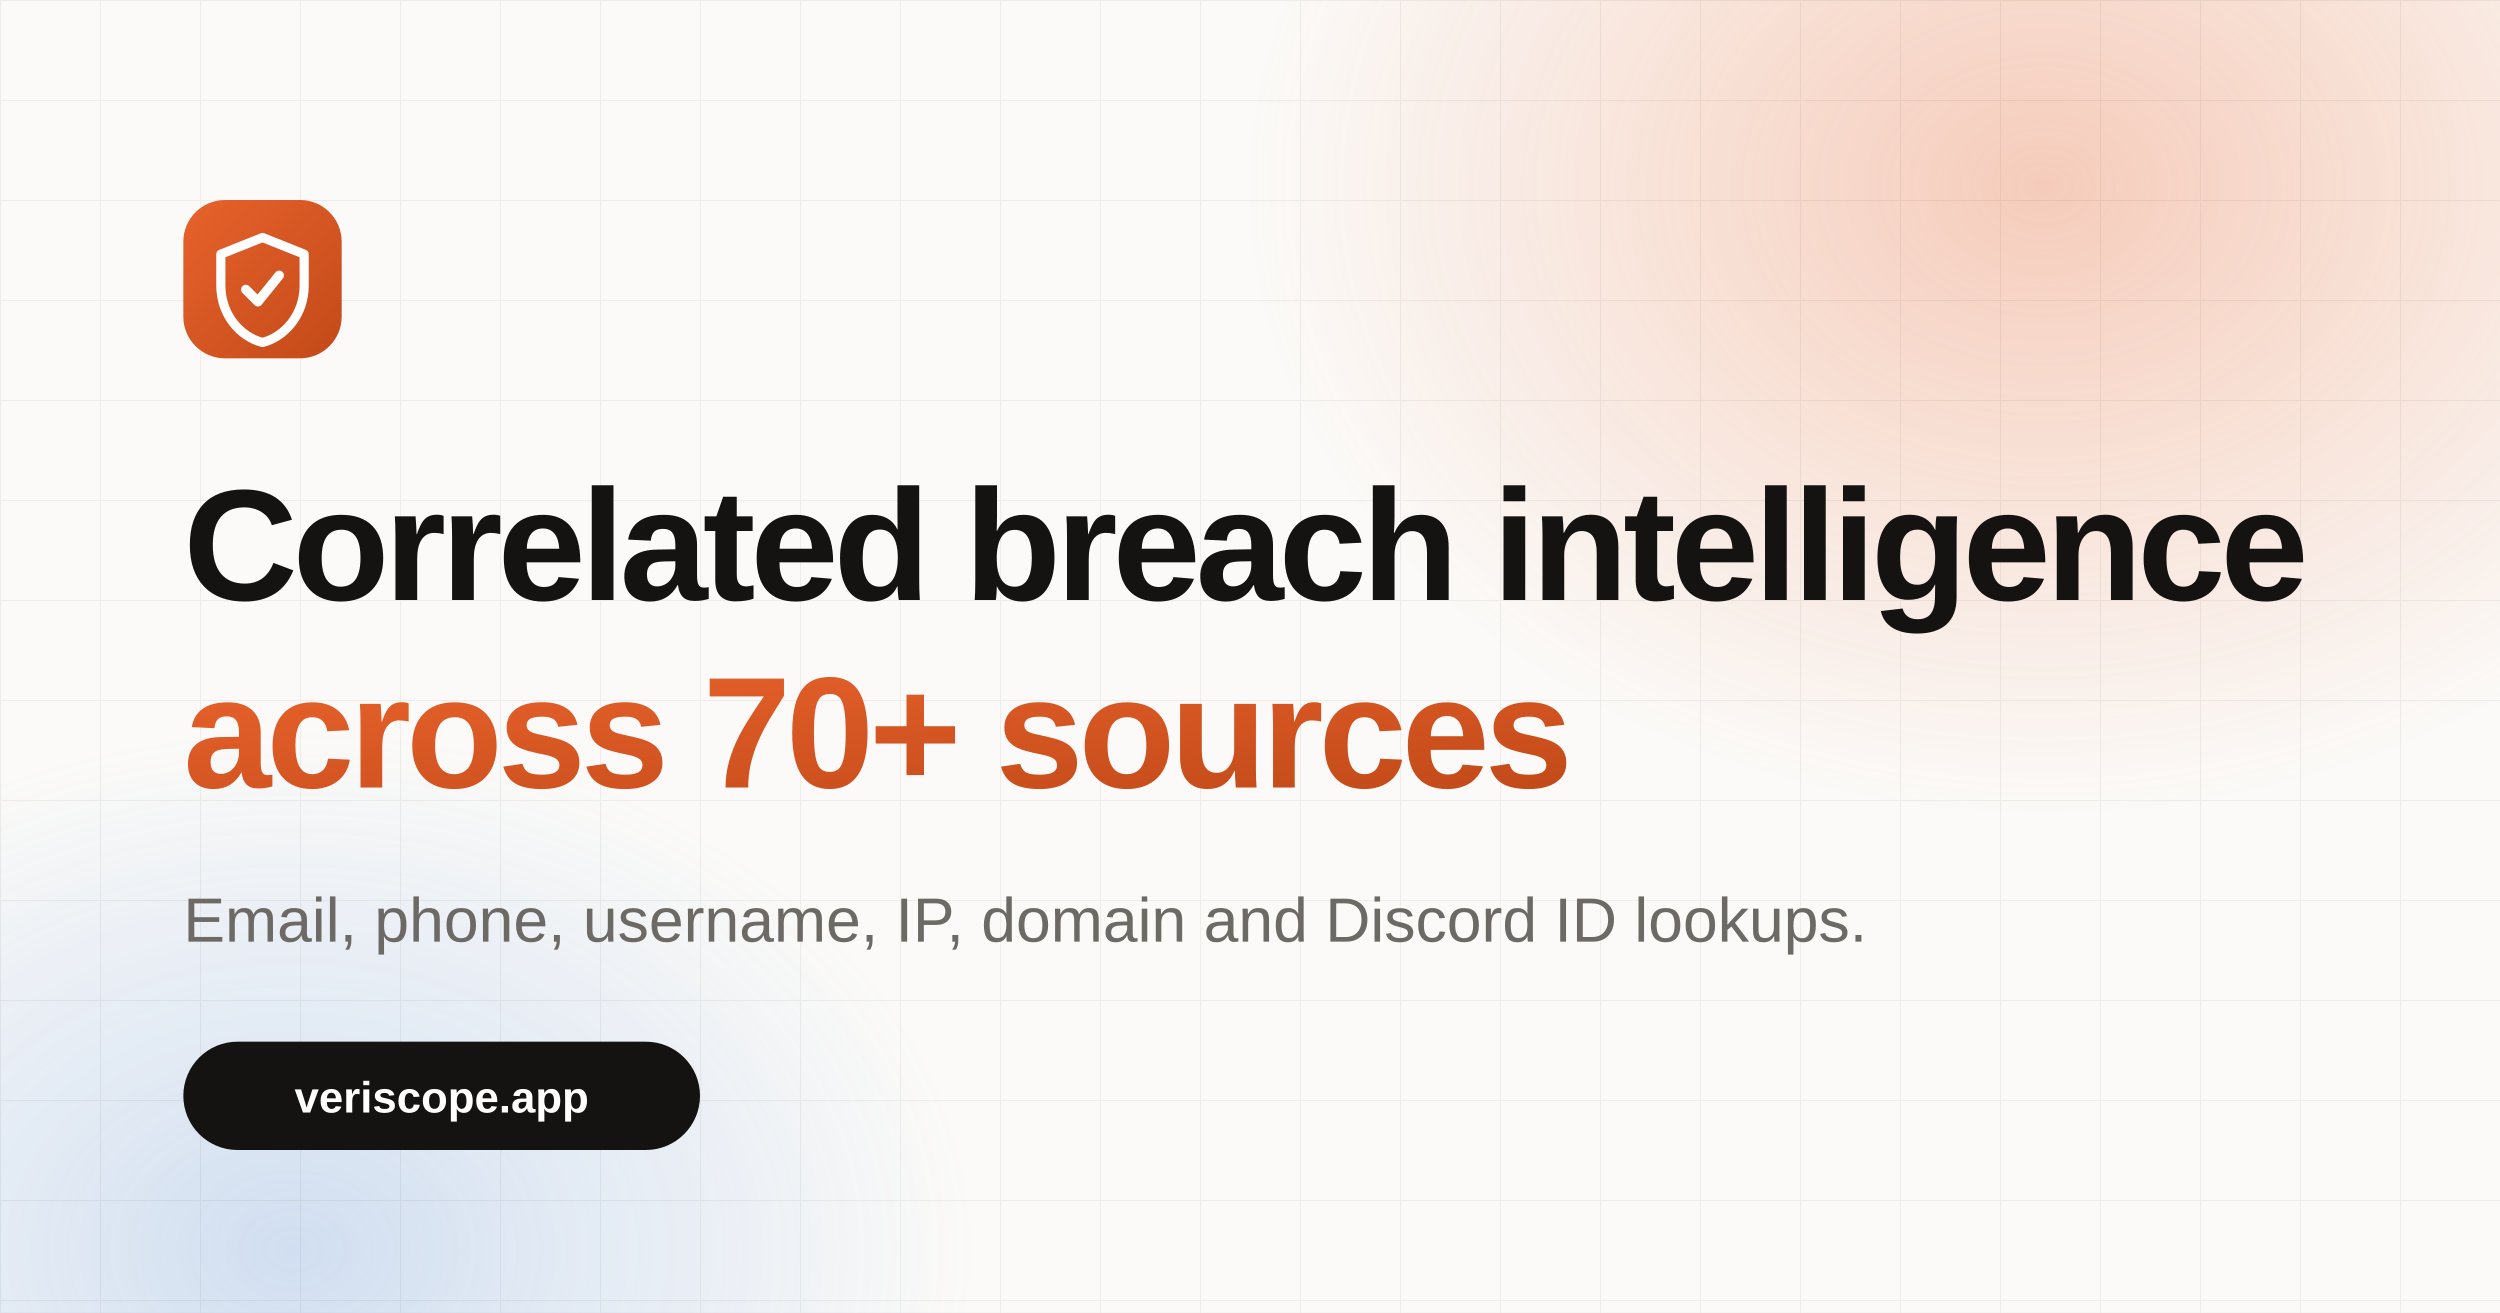
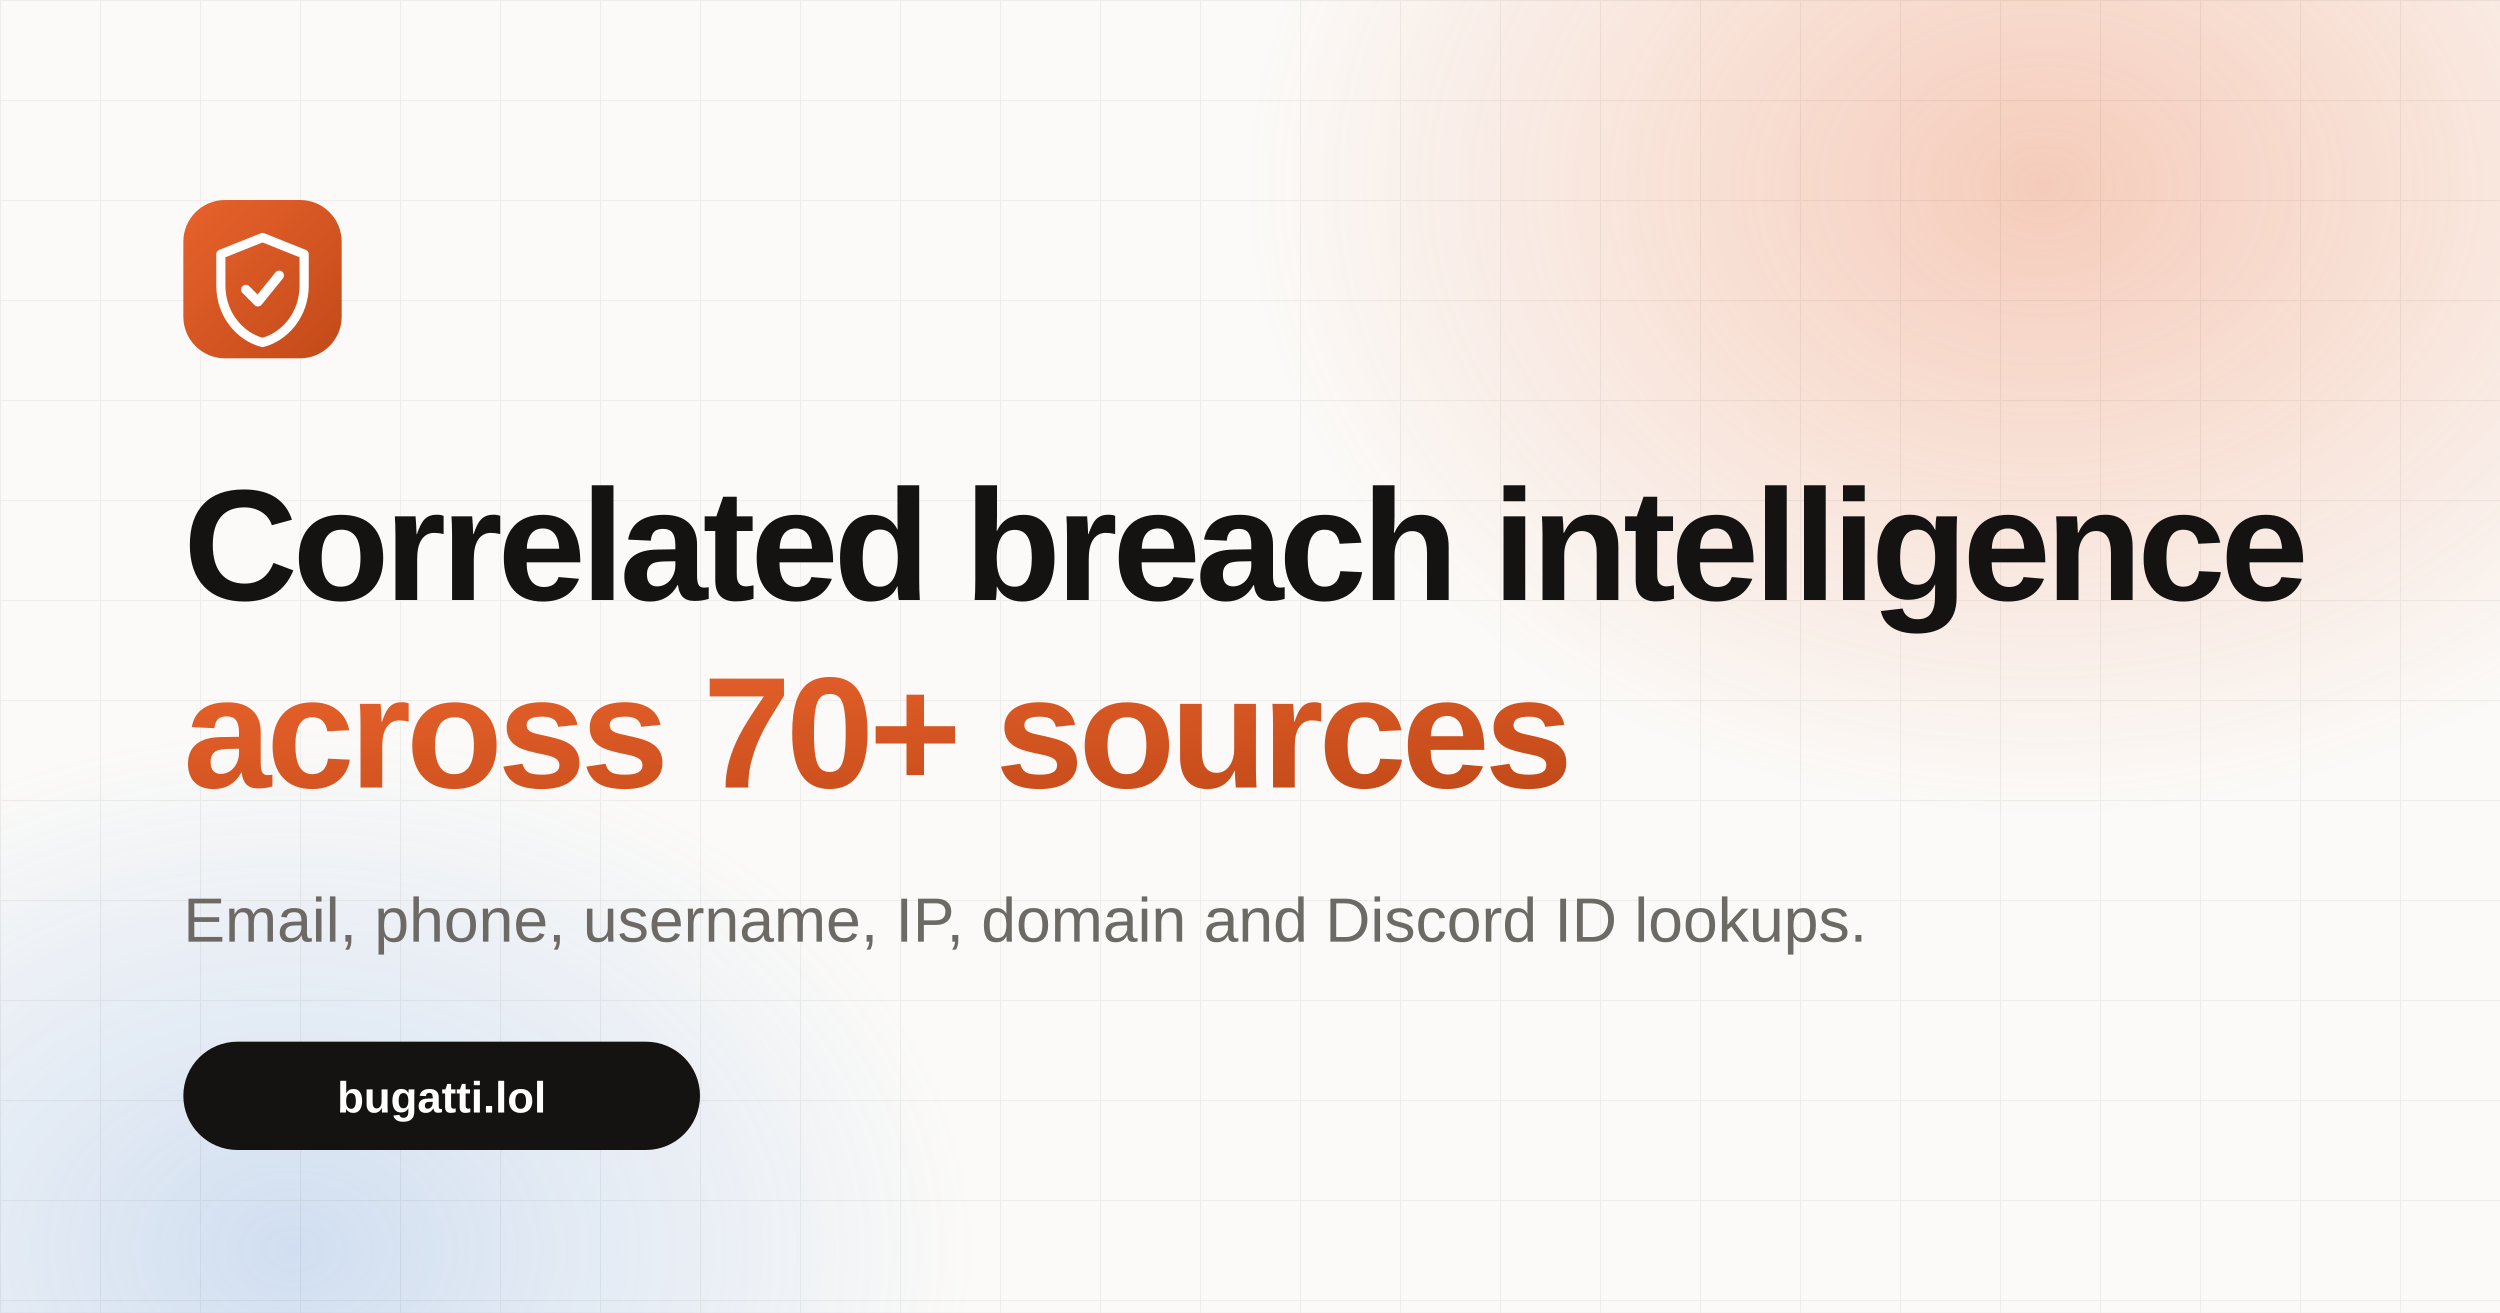
- <svg xmlns="http://www.w3.org/2000/svg" viewBox="0 0 1200 630" width="1200" height="630" role="img" aria-label="Veriscope">
+ <svg xmlns="http://www.w3.org/2000/svg" viewBox="0 0 1200 630" width="1200" height="630" role="img" aria-label="bugatti.lol">
  <defs>
    <linearGradient id="acc" x1="0" y1="0" x2="1" y2="1">
      <stop offset="0%" stop-color="#e8622c" />
      <stop offset="100%" stop-color="#c24a19" />
    </linearGradient>
    <linearGradient id="accSoft" x1="0" y1="0" x2="1" y2="1">
      <stop offset="0%" stop-color="#e8622c" stop-opacity="0.16" />
      <stop offset="100%" stop-color="#f2a93b" stop-opacity="0.10" />
    </linearGradient>
    <linearGradient id="fadeDown" x1="0" y1="0" x2="0" y2="1">
      <stop offset="0%" stop-color="#ffffff" />
      <stop offset="100%" stop-color="#fbfaf8" />
    </linearGradient>
    <linearGradient id="fadeUp" x1="0" y1="1" x2="0" y2="0">
      <stop offset="0%" stop-color="#ffffff" />
      <stop offset="100%" stop-color="#fbfaf8" />
    </linearGradient>
    <radialGradient id="glowA" cx="0.5" cy="0.5" r="0.5">
      <stop offset="0%" stop-color="#e8622c" stop-opacity="0.30" />
      <stop offset="100%" stop-color="#e8622c" stop-opacity="0" />
    </radialGradient>
    <radialGradient id="glowB" cx="0.5" cy="0.5" r="0.5">
      <stop offset="0%" stop-color="#3b7dd8" stop-opacity="0.22" />
      <stop offset="100%" stop-color="#3b7dd8" stop-opacity="0" />
    </radialGradient>
    <pattern id="grid" width="48" height="48" patternUnits="userSpaceOnUse">
      <path d="M48 0H0V48" fill="none" stroke="#141312" stroke-opacity="0.055" stroke-width="1" />
    </pattern>
  </defs>
  <rect width="1200" height="630" fill="#fbfaf8" />
  <ellipse cx="980" cy="90" rx="380" ry="300" fill="url(#glowA)" />
  <ellipse cx="140" cy="600" rx="330" ry="250" fill="url(#glowB)" />
  <rect width="1200" height="630" fill="url(#grid)" />
  <g transform="translate(88 96)">
    <rect width="76" height="76" rx="20" fill="url(#acc)" />
    <path d="M38 18 L58 26 V41 C58 55 48.8 65.6 38 68.4 C27.2 65.6 18 55 18 41 V26 Z" fill="none" stroke="#fff" stroke-width="4.4" stroke-linejoin="round" />
    <path d="M30 43 L35.8 48.8 L46 36.2" fill="none" stroke="#fff" stroke-width="4.6" stroke-linecap="round" stroke-linejoin="round" />
  </g>
  <text x="88" y="288" font-family="Segoe UI, Arial, sans-serif" font-size="76" font-weight="700" fill="#141312" letter-spacing="-2.4">Correlated breach intelligence</text>
  <text x="88" y="378" font-family="Segoe UI, Arial, sans-serif" font-size="76" font-weight="700" fill="url(#acc)" letter-spacing="-2.4">across 70+ sources</text>
  <text x="88" y="452" font-family="Segoe UI, Arial, sans-serif" font-size="30" font-weight="400" fill="#6d6a66">Email, phone, username, IP, domain and Discord ID lookups.</text>
  <g transform="translate(88 500)">
    <rect width="248" height="52" rx="26" fill="#141312" />
-     <text x="124" y="34" text-anchor="middle" font-family="Segoe UI, Arial, sans-serif" font-size="21" font-weight="600" fill="#fff">veriscope.app</text>
+     <text x="124" y="34" text-anchor="middle" font-family="Segoe UI, Arial, sans-serif" font-size="21" font-weight="600" fill="#fff">bugatti.lol</text>
  </g>
</svg>
